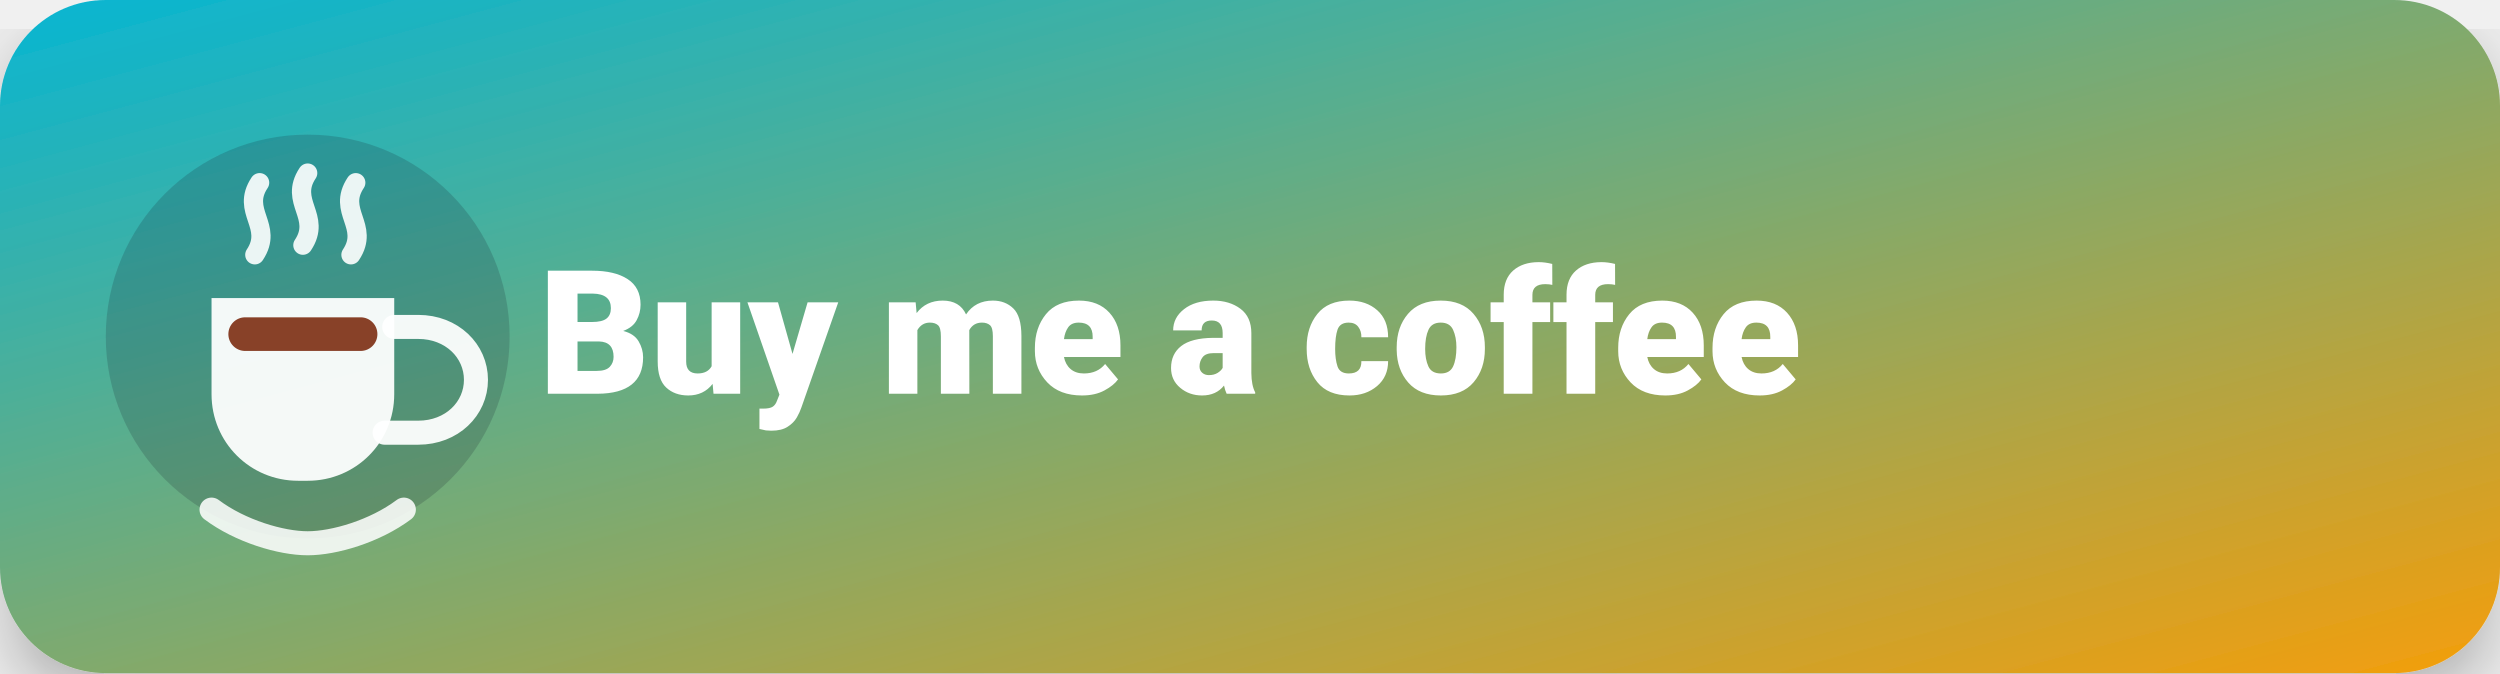
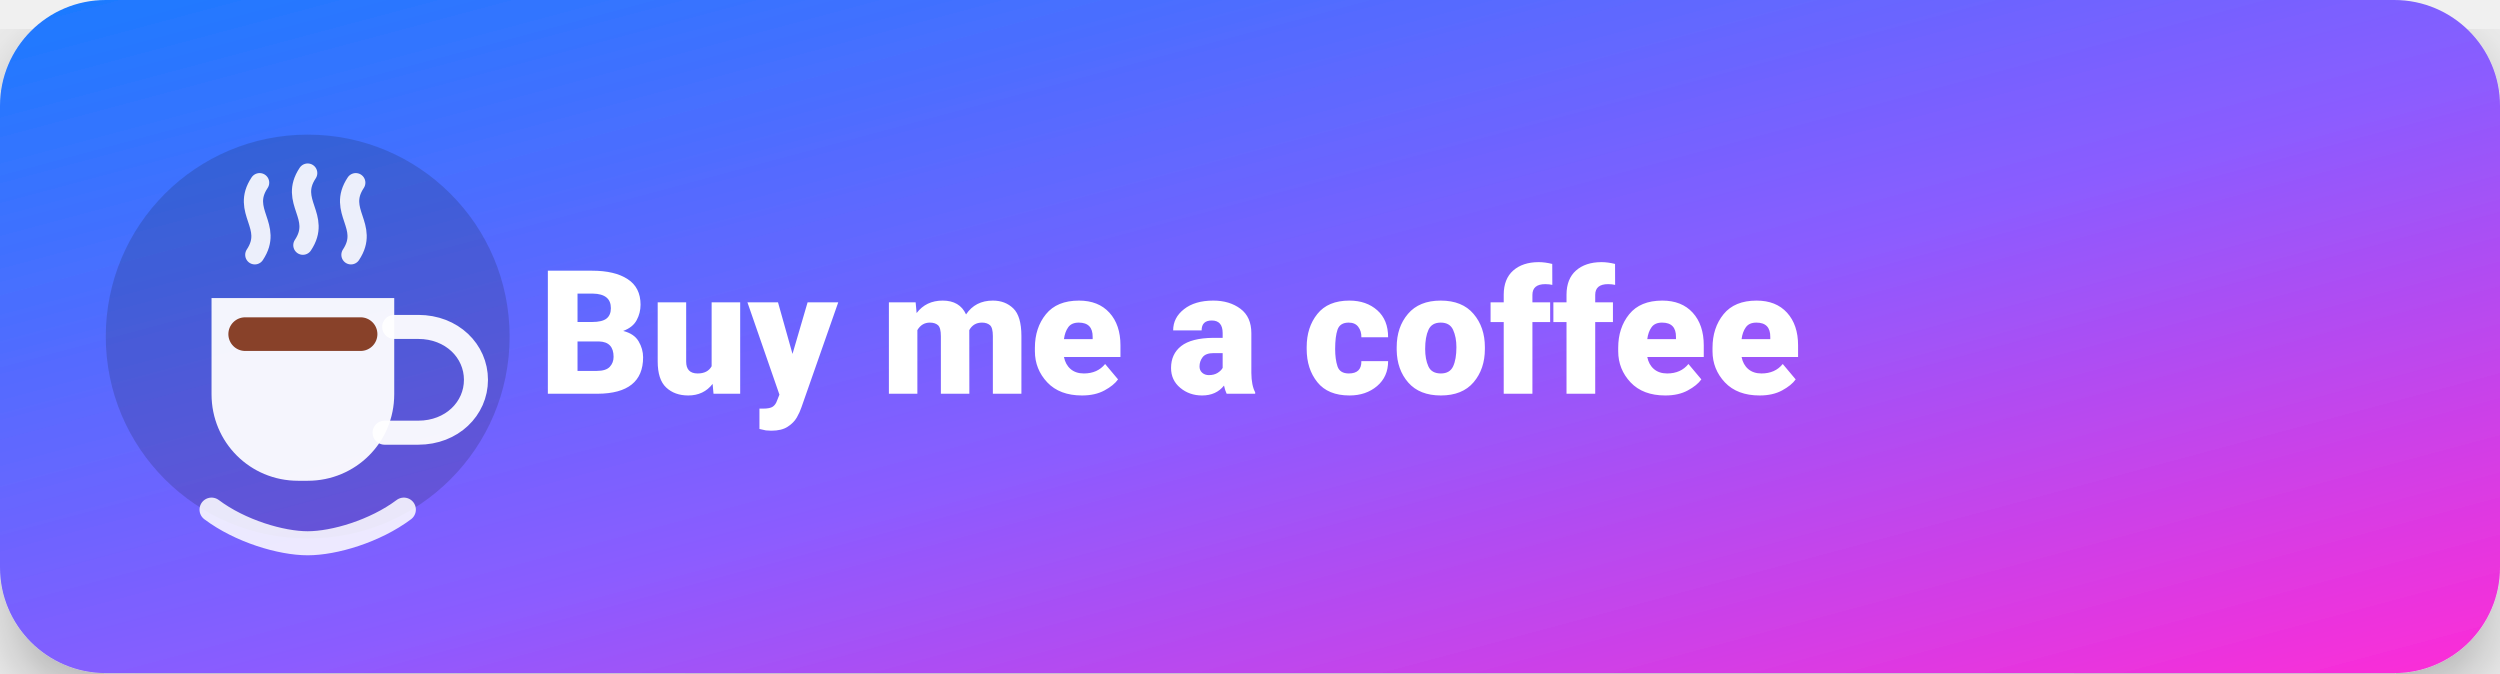
<svg xmlns="http://www.w3.org/2000/svg" width="520" height="140" viewBox="0 0 520 140" role="img" aria-label="Buy me a coffee">
  <defs>
    <linearGradient id="g" x1="0" y1="0" x2="1" y2="1">
-       <stop offset="0" stop-color="#06b6d4" />
-       <stop offset="1" stop-color="#f59e0b" />
+       <stop offset="0" stop-color="#1a7bff" />
+       <stop offset="0.55" stop-color="#8b5cff" />
+       <stop offset="1" stop-color="#ff2bd6" />
    </linearGradient>
    <filter id="shadow" x="-20%" y="-20%" width="140%" height="140%">
      <feDropShadow dx="0" dy="6" stdDeviation="10" flood-color="#000" flood-opacity="0.35" />
    </filter>
  </defs>
  <rect x="0" y="0" width="520" height="140" rx="22" fill="url(#g)" filter="url(#shadow)" />
  <g transform="translate(22 28)">
    <circle cx="42" cy="42" r="42" fill="#111827" opacity="0.18" />
    <path d="M32 10c-4 6 3 9-1 15" fill="none" stroke="#fff" stroke-width="4" stroke-linecap="round" opacity="0.9" />
    <path d="M42 8c-4 6 3 9-1 15" fill="none" stroke="#fff" stroke-width="4" stroke-linecap="round" opacity="0.9" />
    <path d="M52 10c-4 6 3 9-1 15" fill="none" stroke="#fff" stroke-width="4" stroke-linecap="round" opacity="0.9" />
    <path d="M22 34h38v20c0 10-8 18-18 18h-2c-10 0-18-8-18-18V34z" fill="#fff" opacity="0.94" />
    <rect x="25.5" y="38" width="31" height="7" rx="3.5" fill="#7c2d12" opacity="0.9" />
    <path d="M60 40h5c7 0 12 5 12 11s-5 11-12 11h-7" fill="none" stroke="#fff" stroke-width="5" stroke-linecap="round" opacity="0.94" />
    <path d="M22 78c6 4.5 14.5 7 20 7s14-2.5 20-7" fill="none" stroke="#fff" stroke-width="5" stroke-linecap="round" opacity="0.86" />
  </g>
  <g font-family="ui-rounded, system-ui, -apple-system, Segoe UI, Roboto, Helvetica, Arial, sans-serif" font-weight="800">
    <text x="112" y="72" font-size="36" fill="#ffffff" letter-spacing="0" dominant-baseline="middle" lengthAdjust="spacingAndGlyphs" textLength="380">Buy me a coffee</text>
  </g>
</svg>
